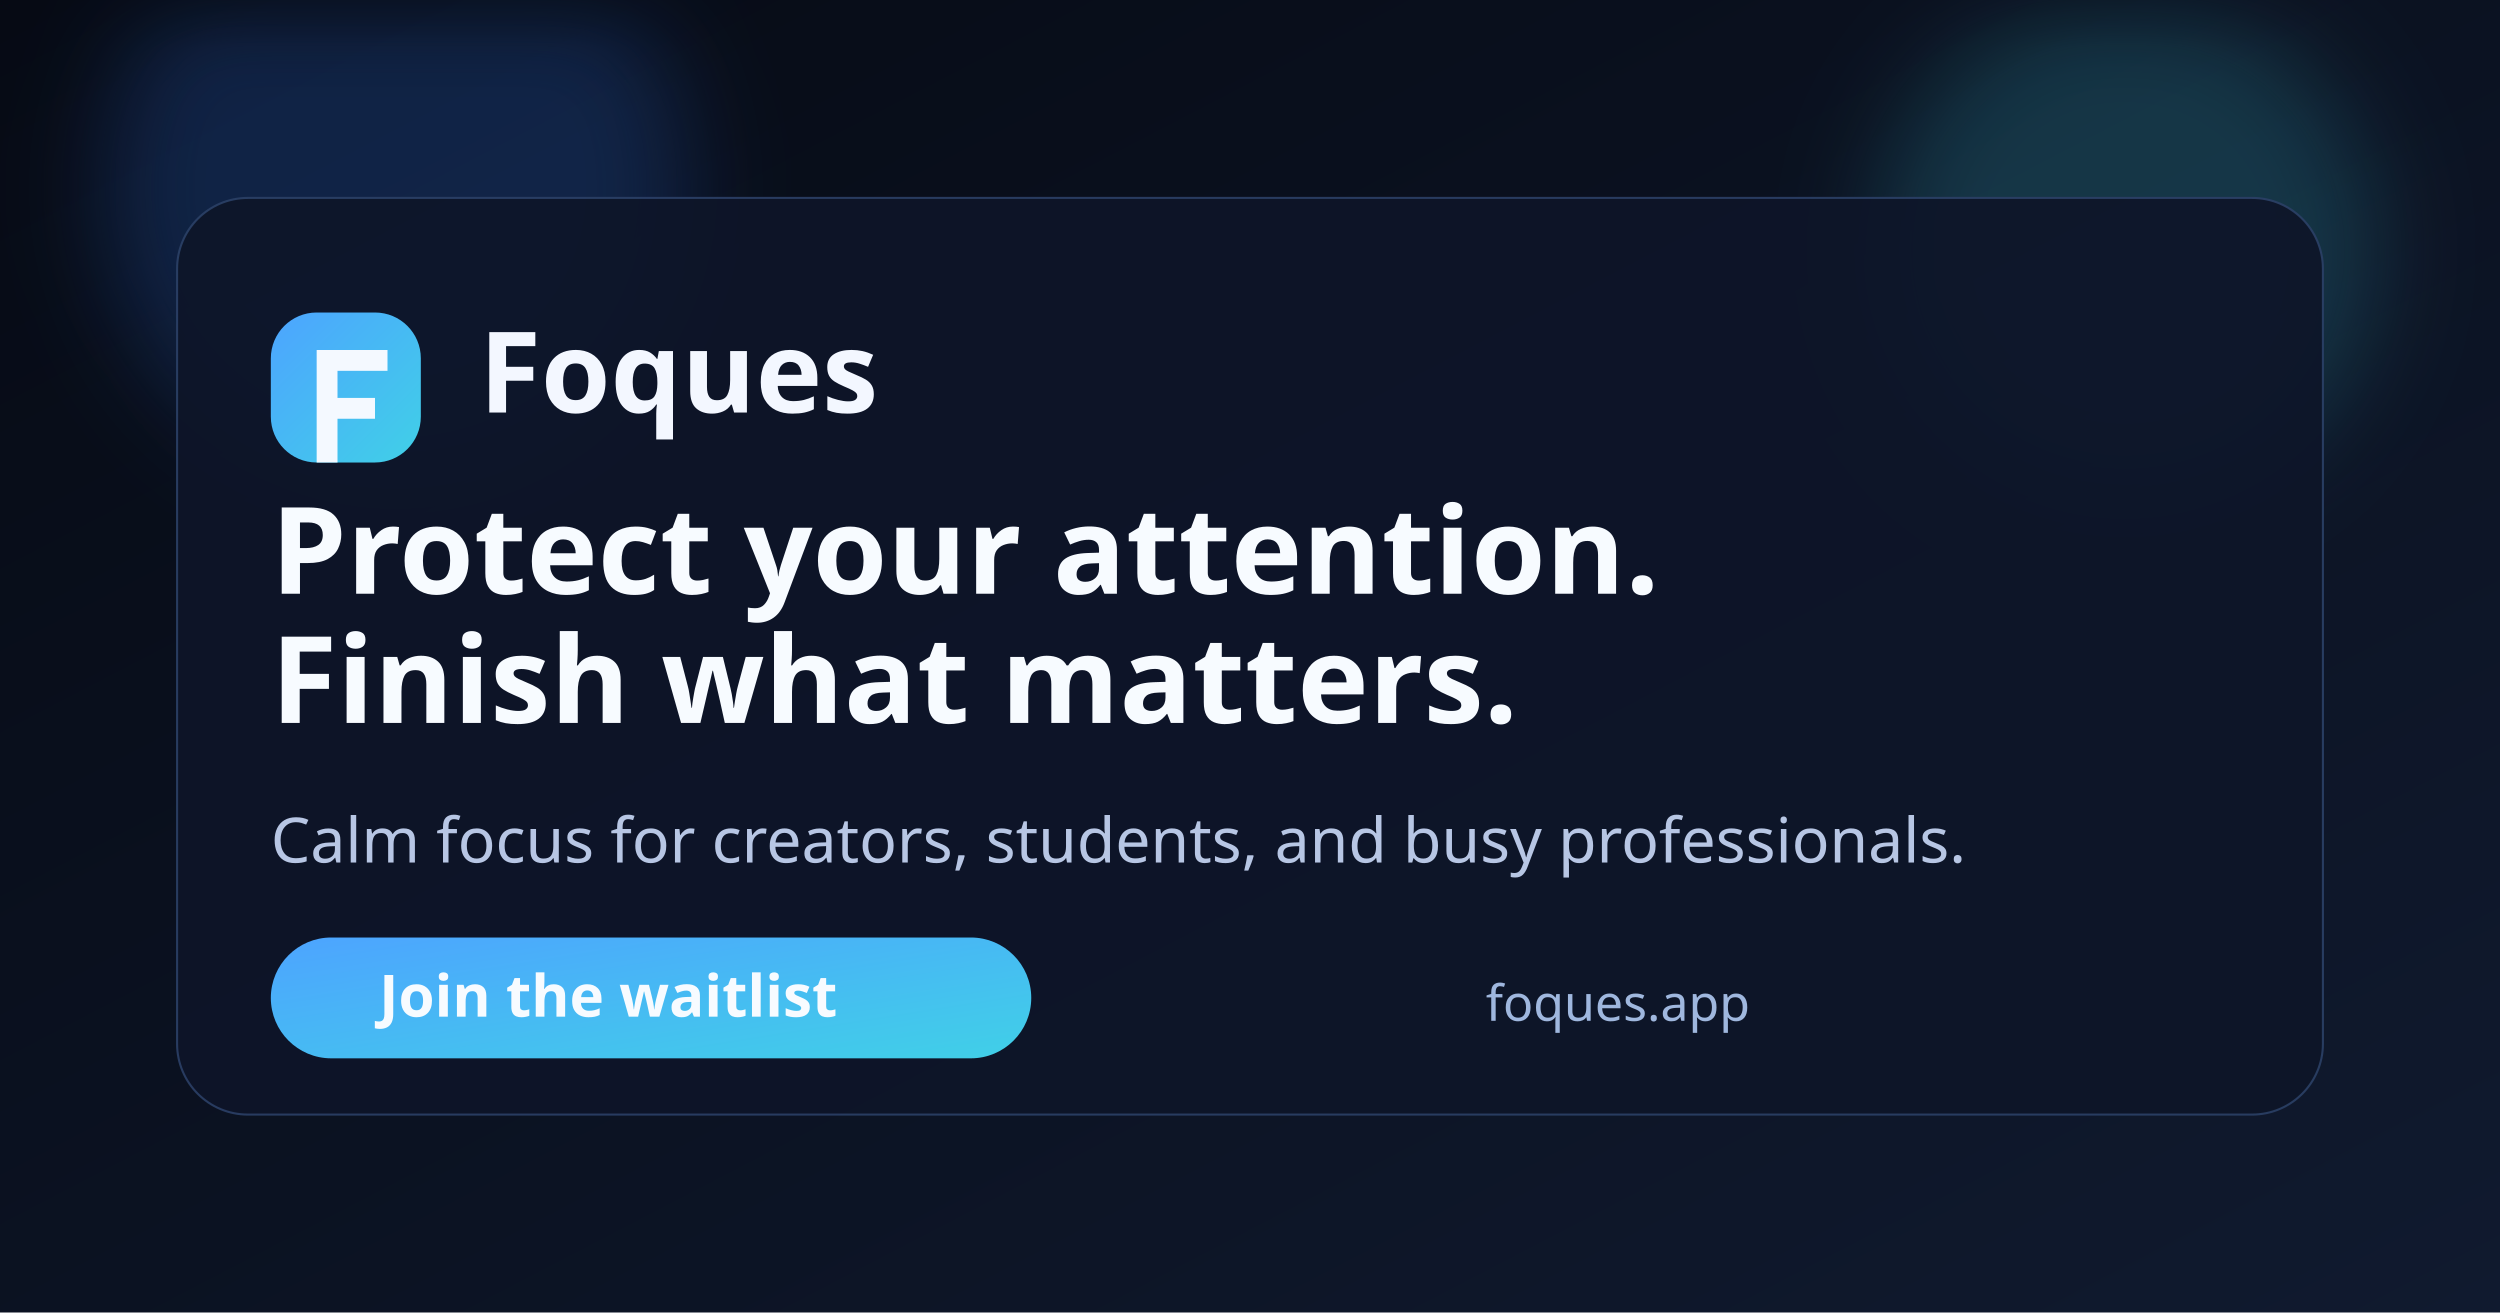
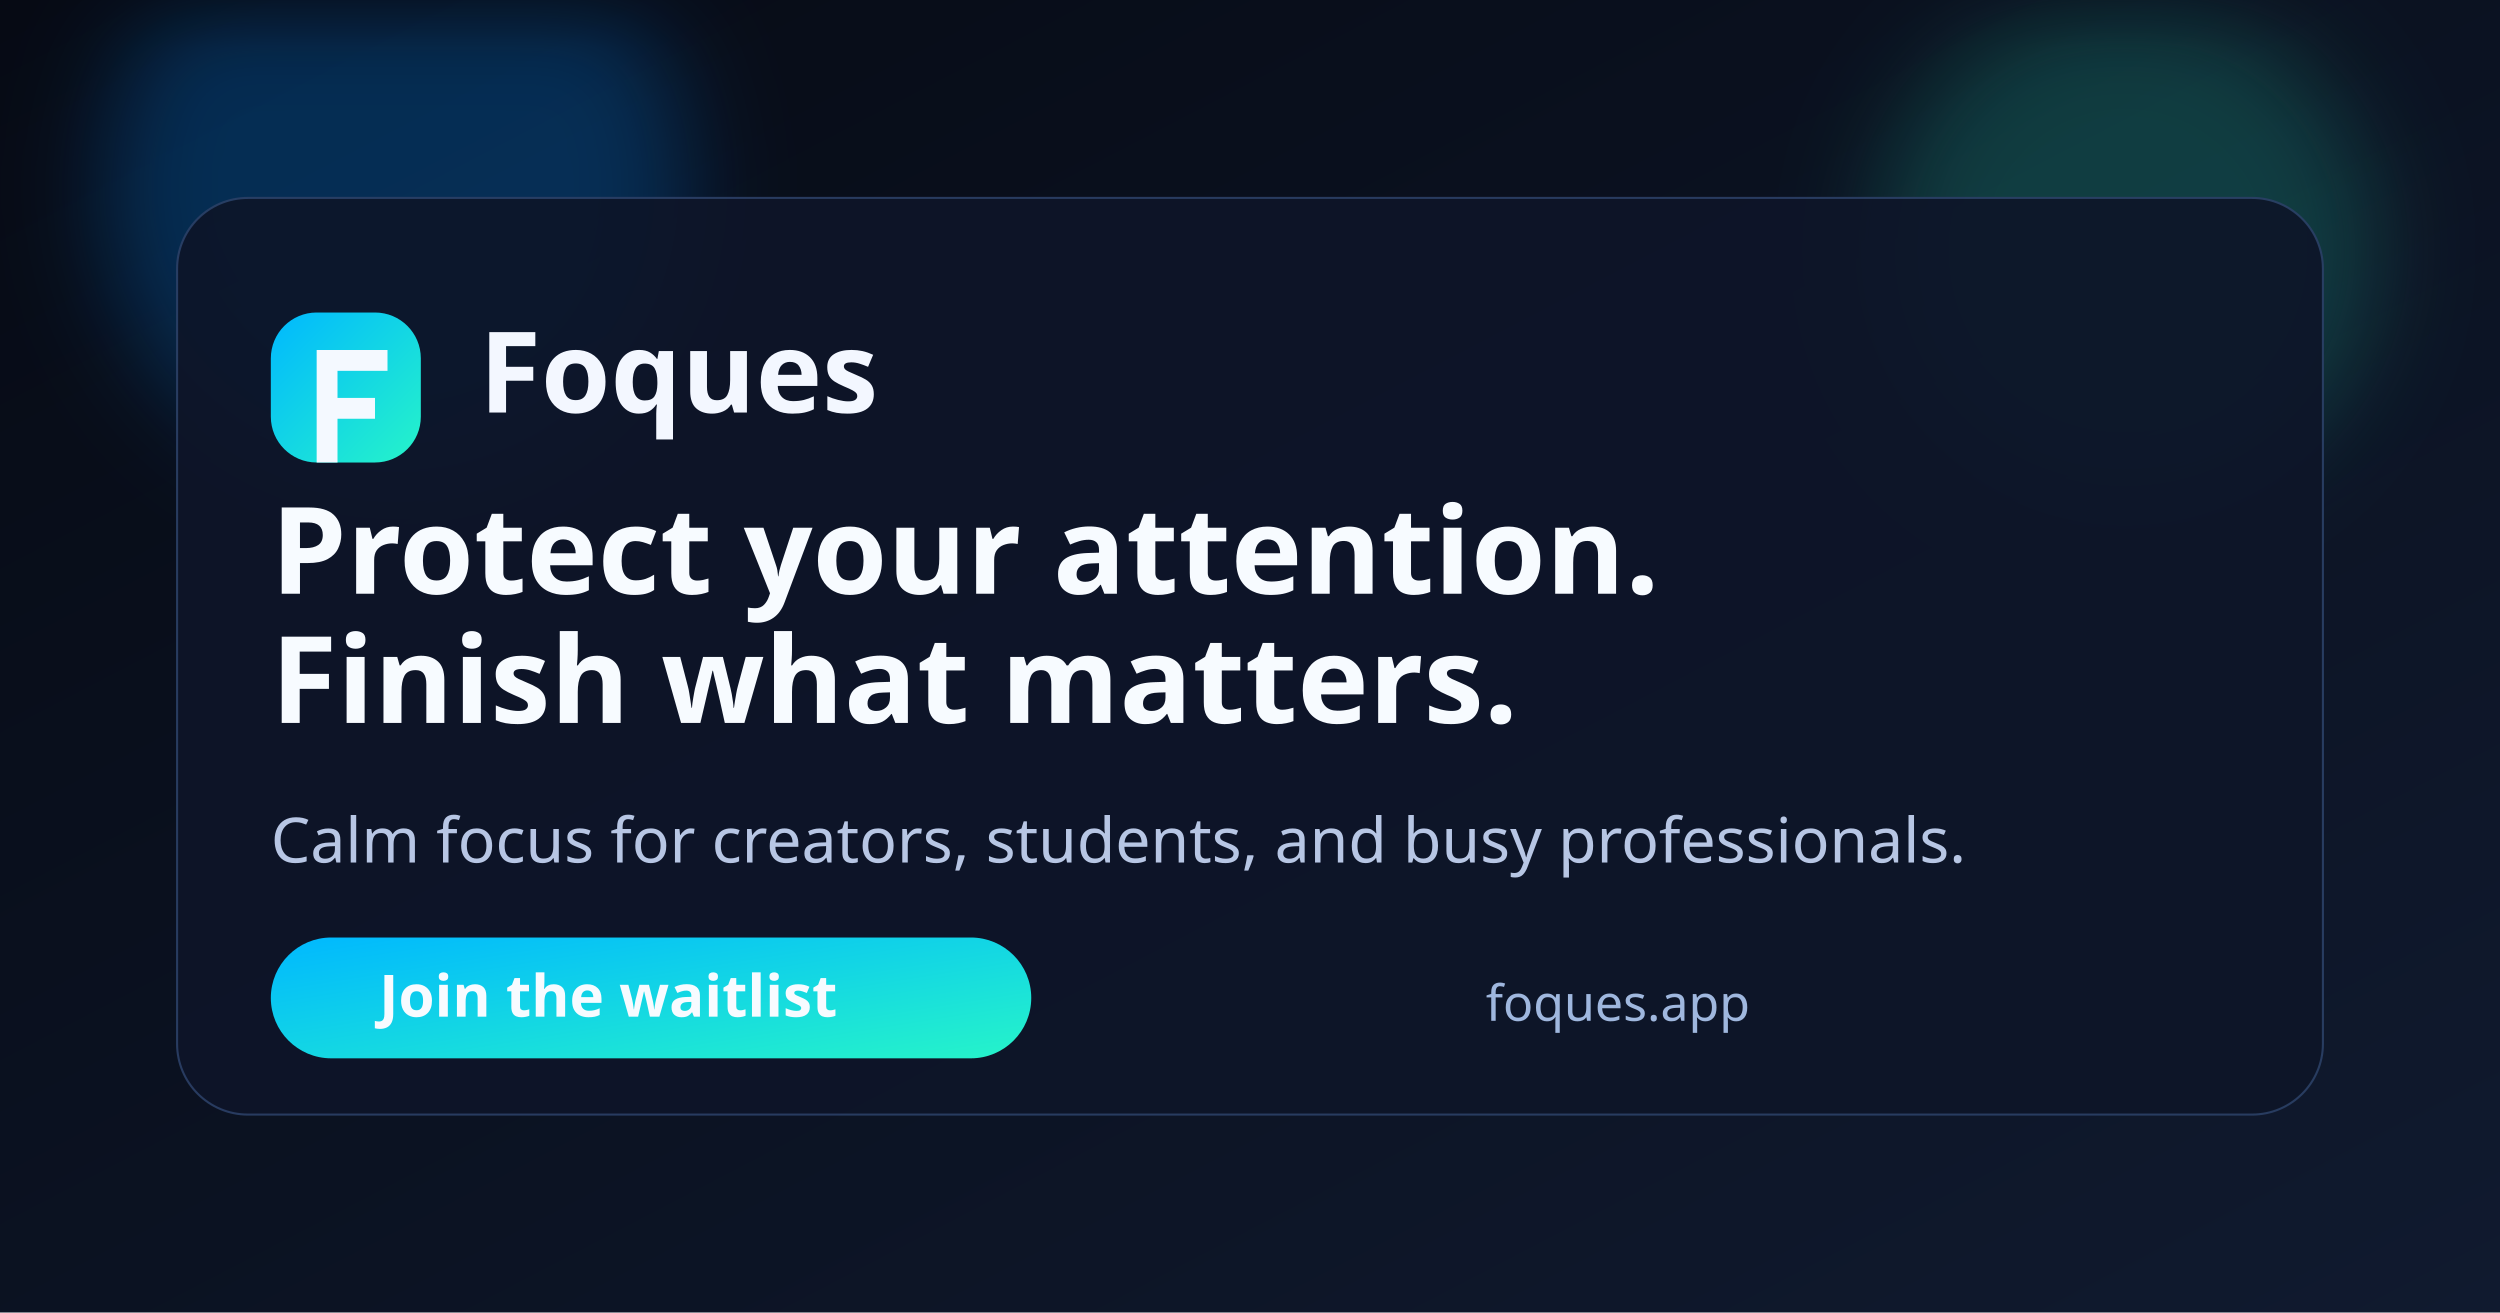
<svg xmlns="http://www.w3.org/2000/svg" width="1200" height="630" viewBox="0 0 1200 630" role="img" aria-label="Foques">
  <defs>
    <linearGradient id="bg" x1="0" y1="0" x2="1" y2="1">
      <stop offset="0" stop-color="#060a14" />
      <stop offset="1" stop-color="#101a2f" />
    </linearGradient>
    <linearGradient id="accent" x1="0" y1="0" x2="1" y2="1">
-       <stop offset="0" stop-color="#4da4ff" />
-       <stop offset="1" stop-color="#40d0e7" />
+       <stop offset="0" stop-color="#00b8ff" />
+       <stop offset="1" stop-color="#26f4c9" />
    </linearGradient>
    <filter id="blur" x="-20%" y="-20%" width="140%" height="140%">
      <feGaussianBlur stdDeviation="24" />
    </filter>
  </defs>
  <rect width="1200" height="630" fill="url(#bg)" />
-   <circle cx="190" cy="90" r="140" fill="#2b66ca" opacity="0.26" filter="url(#blur)" />
-   <circle cx="1020" cy="120" r="120" fill="#40d0e7" opacity="0.19" filter="url(#blur)" />
+   <circle cx="190" cy="90" r="140" fill="#008bff" opacity="0.26" filter="url(#blur)" />
+   <circle cx="1020" cy="120" r="120" fill="#26f4c9" opacity="0.19" filter="url(#blur)" />
  <rect x="85" y="95" width="1030" height="440" rx="34" fill="#0d1528" opacity="0.92" stroke="#2a3f65" />
  <rect x="130" y="150" width="72" height="72" rx="22" fill="url(#accent)" />
  <path d="M152 168h34v10h-24v13h18v10h-18v21h-10V168z" fill="#f4f9ff" />
  <text x="230" y="198" fill="#f3f7ff" font-family="Avenir Next,Segoe UI,sans-serif" font-size="54" font-weight="700">
    Foques
  </text>
  <text x="130" y="285" fill="#f7fbff" font-family="Avenir Next,Segoe UI,sans-serif" font-size="58" font-weight="700">
    Protect your attention.
  </text>
  <text x="130" y="347" fill="#f7fbff" font-family="Avenir Next,Segoe UI,sans-serif" font-size="58" font-weight="700">
    Finish what matters.
  </text>
  <text x="130" y="414" fill="#b7c6e4" font-family="Avenir Next,Segoe UI,sans-serif" font-size="30">
    Calm focus for creators, students, and busy professionals.
  </text>
  <rect x="130" y="450" width="365" height="58" rx="29" fill="url(#accent)" />
  <text x="182" y="488" fill="#f7fbff" font-family="Avenir Next,Segoe UI,sans-serif" font-size="28" font-weight="700">
    Join the waitlist
  </text>
  <text x="840" y="490" fill="#9fb7de" font-family="Avenir Next,Segoe UI,sans-serif" font-size="24" text-anchor="end">
    foques.app
  </text>
</svg>
